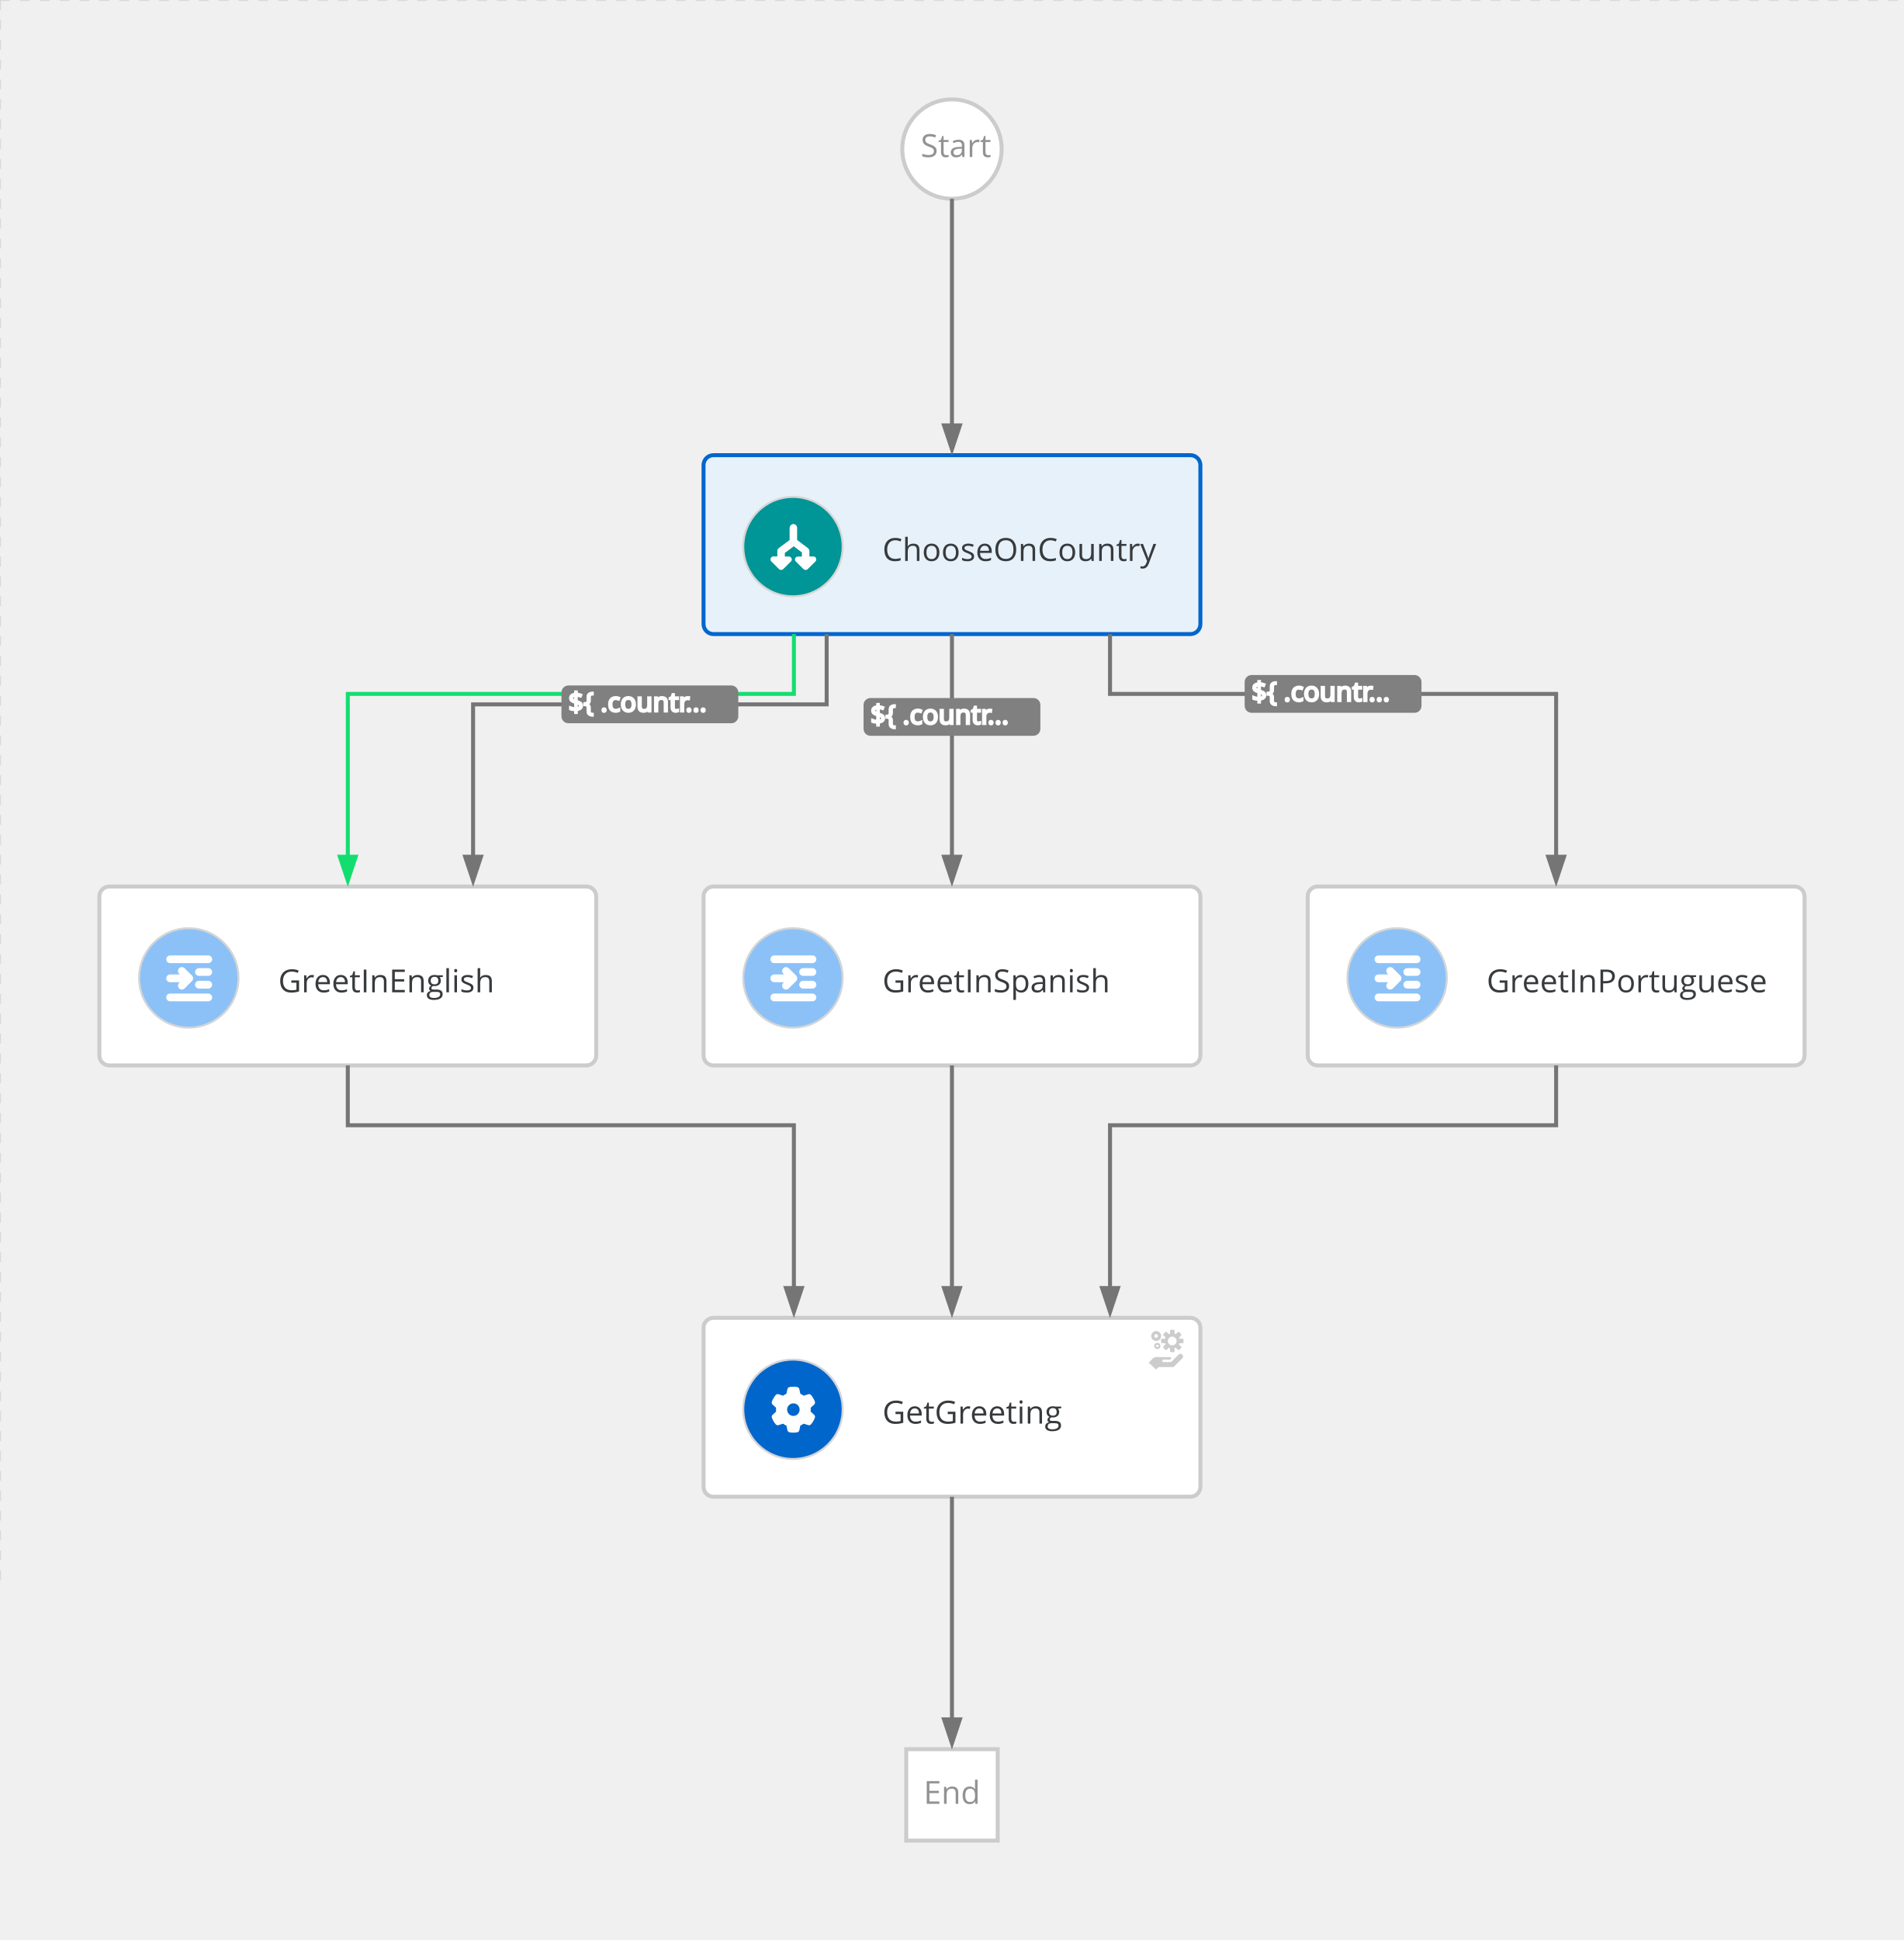
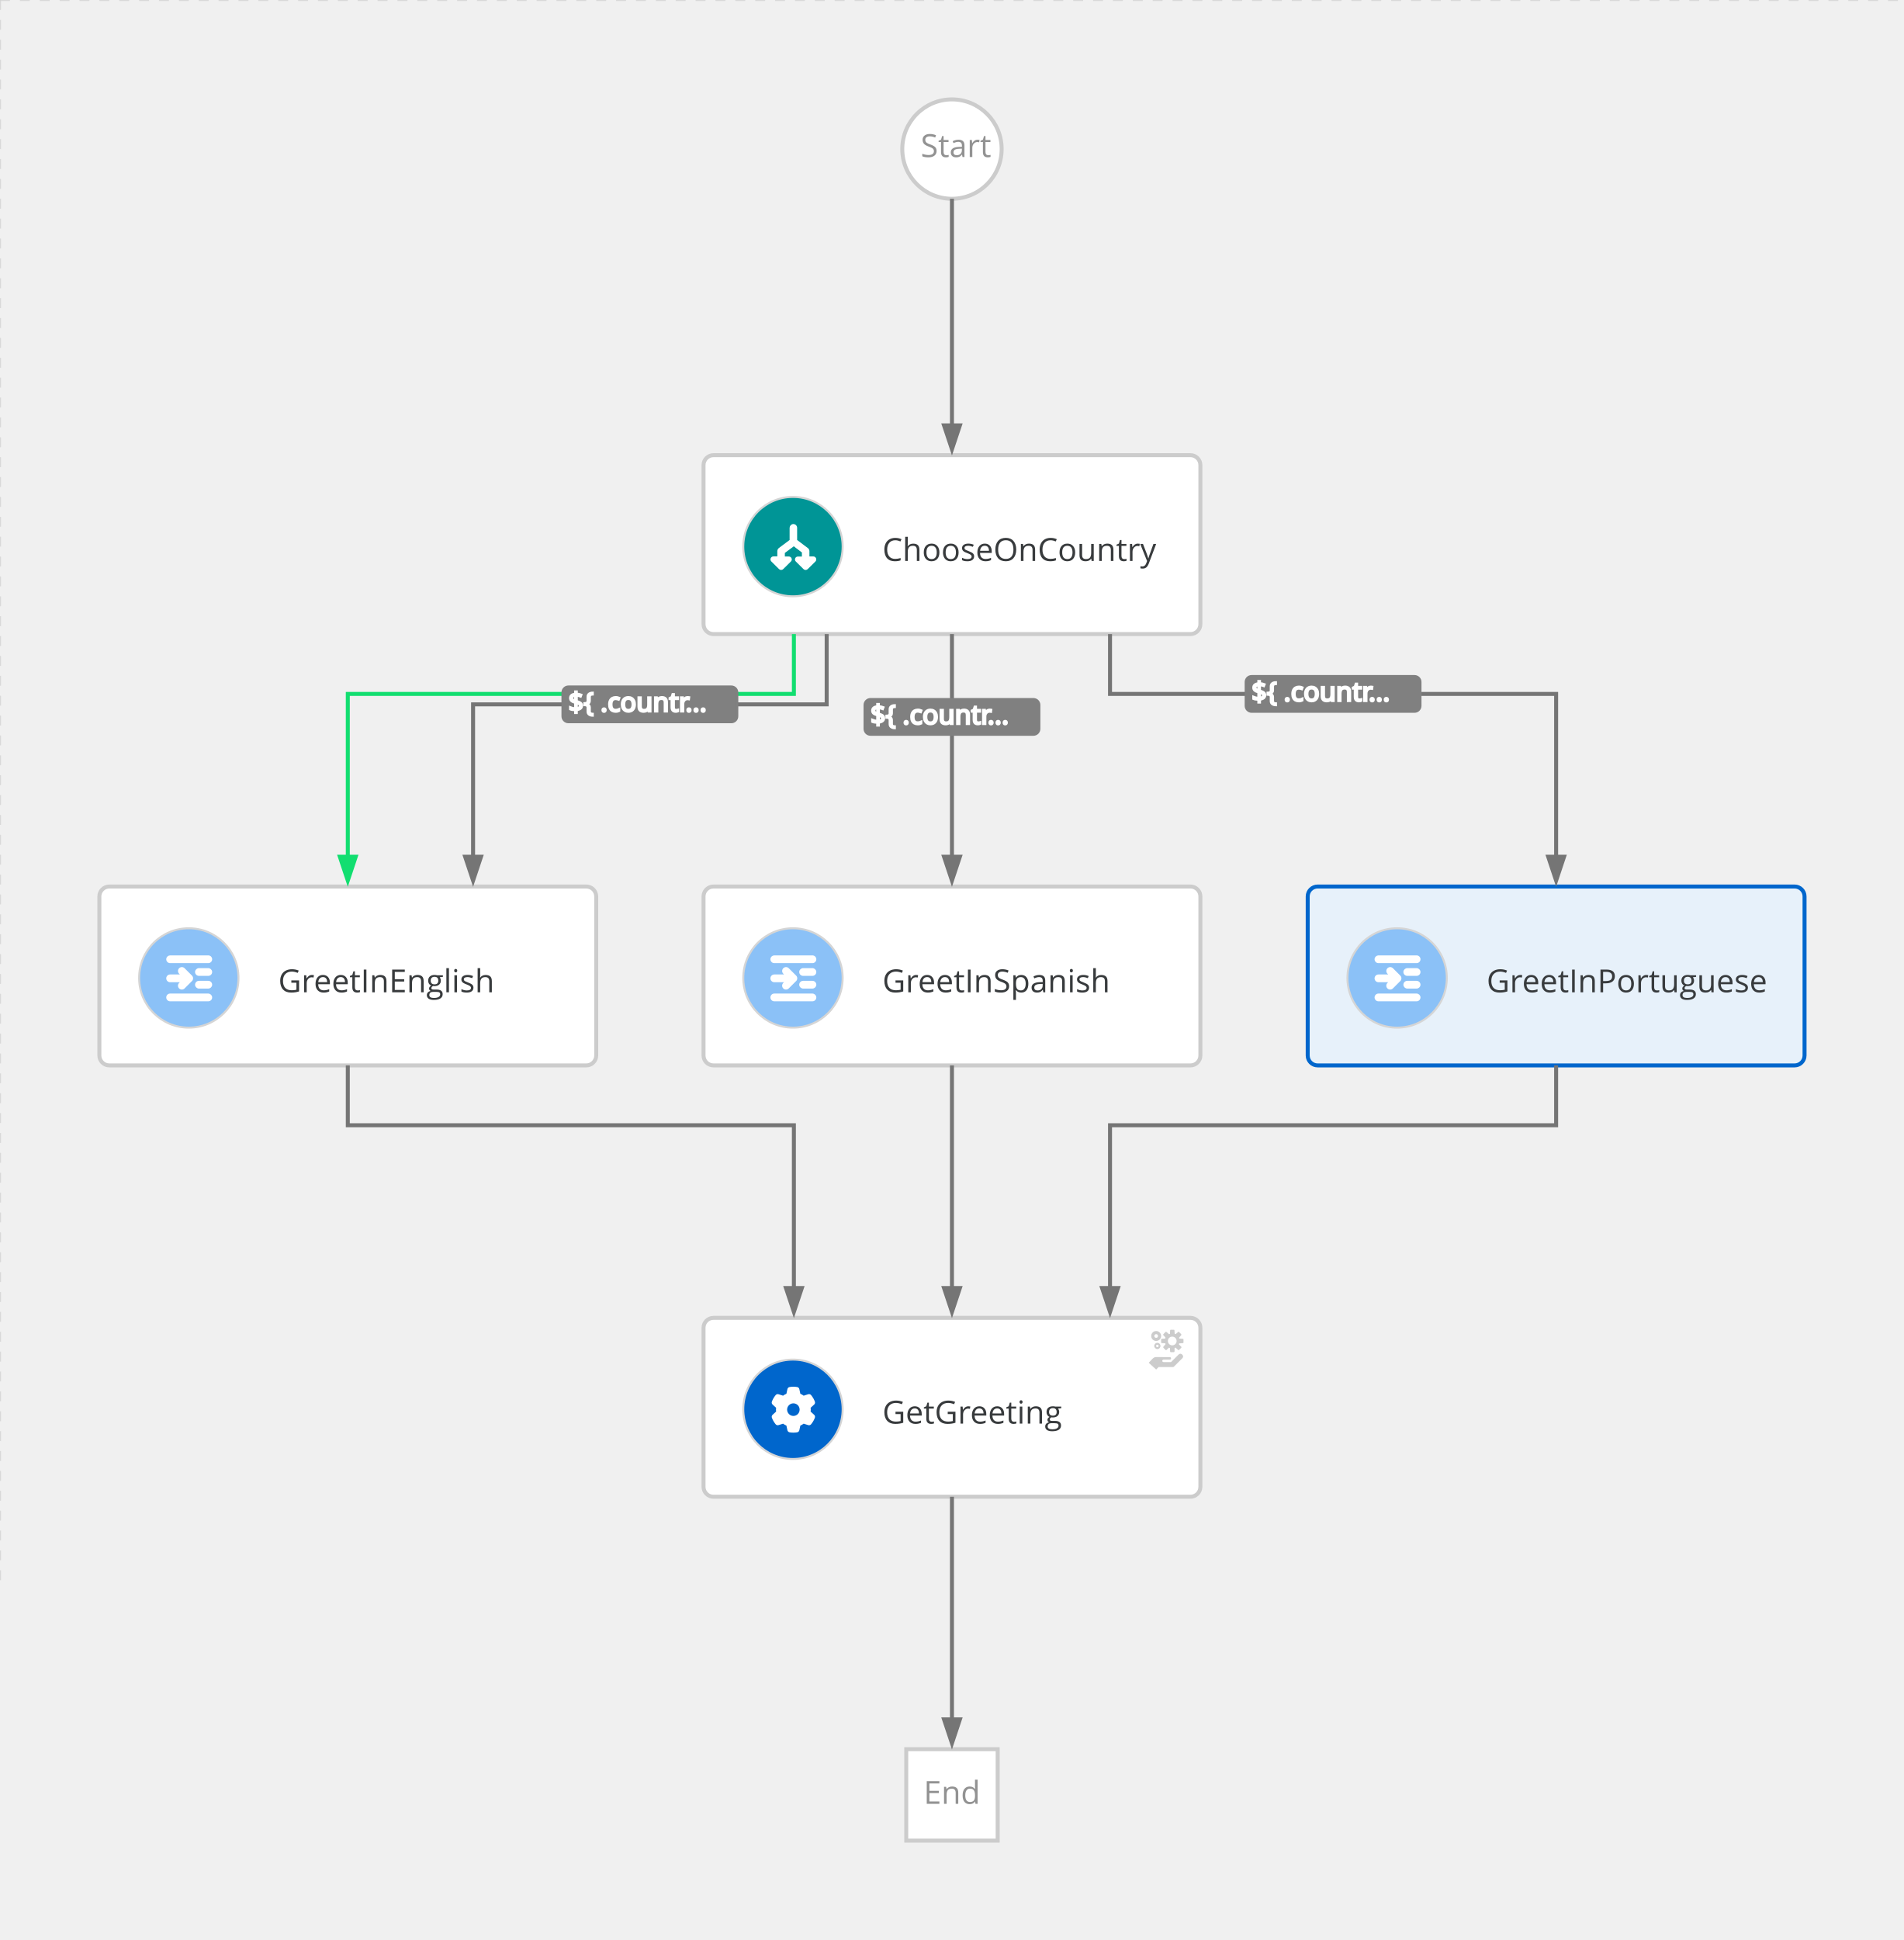
<svg xmlns="http://www.w3.org/2000/svg" version="1.1" width="958" height="976" viewBox="0 0 958 976">
  <defs />
  <g transform="matrix(1,0,0,1,0,0)">
    <g>
      <g>
        <g>
          <path fill="none" stroke="#d3d3d3" paint-order="fill stroke markers" d=" M 0 0 L 1200 0" stroke-miterlimit="10" stroke-opacity="0.8" stroke-dasharray="5" />
        </g>
        <g>
          <path fill="none" stroke="#d3d3d3" paint-order="fill stroke markers" d=" M 0 0 L 0 800" stroke-miterlimit="10" stroke-opacity="0.8" stroke-dasharray="5" />
        </g>
      </g>
-       <g id="_E440E740-0D8B-4796-8F45-65E5855D8692" transform="matrix(1,0,0,1,454,50)">
-         <g>
-           <path fill="#fff" stroke="#ccc" id="_E440E740-0D8B-4796-8F45-65E5855D8692?shapeType=BACKGROUND" paint-order="fill stroke markers" d=" M 25 0 L 25 0 L 25 0 A 25 25 0 0 1 50 25 L 50 25 L 50 25 A 25 25 0 0 1 25 50 L 25 50 L 25 50 A 25 25 0 0 1 0 25 L 0 25 L 0 25 A 25 25 0 0 1 25 0 Z" stroke-miterlimit="10" stroke-width="2" stroke-dasharray="" />
-         </g>
-         <g id="_E440E740-0D8B-4796-8F45-65E5855D8692" transform="matrix(1,0,0,1,2,17)">
+       <g id="_127B85D0-A16B-4462-BC20-1F178DD4455F" transform="matrix(1,0,0,1,454,50)">
+         <g>
+           <path fill="#fff" stroke="#ccc" id="_127B85D0-A16B-4462-BC20-1F178DD4455F?shapeType=BACKGROUND" paint-order="fill stroke markers" d=" M 25 0 L 25 0 L 25 0 A 25 25 0 0 1 50 25 L 50 25 L 50 25 A 25 25 0 0 1 25 50 L 25 50 L 25 50 A 25 25 0 0 1 0 25 L 0 25 L 0 25 A 25 25 0 0 1 25 0 Z" stroke-miterlimit="10" stroke-width="2" stroke-dasharray="" />
+         </g>
+         <g id="_127B85D0-A16B-4462-BC20-1F178DD4455F" transform="matrix(1,0,0,1,2,17)">
          <text fill="#929292" stroke="none" font-family="Open Sans" font-size="12pt" font-style="normal" font-weight="normal" text-decoration="normal" x="25" y="12" text-anchor="middle" dominant-baseline="alphabetic"> Start  </text>
        </g>
      </g>
-       <g id="_180B51BF-B1F9-487A-A562-0563E84BD7AE" transform="matrix(1,0,0,1,354,229)">
-         <g>
-           <path fill="rgb(231,241,250)" stroke="rgb(0,102,204)" id="_180B51BF-B1F9-487A-A562-0563E84BD7AE?shapeType=BACKGROUND" paint-order="fill stroke markers" d=" M 0 5 L 0 5 L 0 5 A 5 5 0 0 1 5 0 L 245 0 L 245 0 L 245 0 A 5 5 0 0 1 250 5 L 250 85 L 250 85 L 250 85 A 5 5 0 0 1 245 90 L 5 90 L 5 90 L 5 90 A 5 5 0 0 1 0 85 Z" stroke-miterlimit="10" stroke-width="2" stroke-dasharray="" />
+       <g id="_BC7CDB03-F0F2-4B9D-86AE-CAF63D428CE5" transform="matrix(1,0,0,1,354,229)">
+         <g>
+           <path fill="#fff" stroke="#ccc" id="_BC7CDB03-F0F2-4B9D-86AE-CAF63D428CE5?shapeType=BACKGROUND" paint-order="fill stroke markers" d=" M 0 5 L 0 5 L 0 5 A 5 5 0 0 1 5 0 L 245 0 L 245 0 L 245 0 A 5 5 0 0 1 250 5 L 250 85 L 250 85 L 250 85 A 5 5 0 0 1 245 90 L 5 90 L 5 90 L 5 90 A 5 5 0 0 1 0 85 Z" stroke-miterlimit="10" stroke-width="2" stroke-dasharray="" />
        </g>
        <g transform="matrix(1,0,0,1,90,35)">
          <text fill="#383B3D" stroke="none" font-family="Open Sans" font-size="12pt" font-style="normal" font-weight="normal" text-decoration="normal" x="68.887" y="12" text-anchor="middle" dominant-baseline="central">ChooseOnCountry</text>
        </g>
        <g transform="matrix(1,0,0,1,45,46)">
-           <g id="_180B51BF-B1F9-487A-A562-0563E84BD7AE">
-             <path fill="#009596" stroke="#d5d5d5" id="_180B51BF-B1F9-487A-A562-0563E84BD7AE" paint-order="fill stroke markers" d=" M 0 -25 L 0 -25 L 1.5308084989341915e-15 -25 A 25 25 0 0 1 25 0 L 25 0 L 25 0 A 25 25 0 0 1 1.5308084989341915e-15 25 L 0 25 L 1.5308084989341915e-15 25 A 25 25 0 0 1 -25 3.061616997868383e-15 L -25 0 L -25 3.061616997868383e-15 A 25 25 0 0 1 1.5308084989341915e-15 -25 Z" stroke-miterlimit="10" stroke-dasharray="" />
+           <g id="_BC7CDB03-F0F2-4B9D-86AE-CAF63D428CE5">
+             <path fill="#009596" stroke="#d5d5d5" id="_BC7CDB03-F0F2-4B9D-86AE-CAF63D428CE5" paint-order="fill stroke markers" d=" M 0 -25 L 0 -25 L 1.5308084989341915e-15 -25 A 25 25 0 0 1 25 0 L 25 0 L 25 0 A 25 25 0 0 1 1.5308084989341915e-15 25 L 0 25 L 1.5308084989341915e-15 25 A 25 25 0 0 1 -25 3.061616997868383e-15 L -25 0 L -25 3.061616997868383e-15 A 25 25 0 0 1 1.5308084989341915e-15 -25 Z" stroke-miterlimit="10" stroke-dasharray="" />
          </g>
          <g>
            <g transform="matrix(0.35,0,0,0.35,-11,-11)">
              <path fill="#fff" stroke="#fff" paint-order="fill stroke markers" d=" M 0 0 M 60.6 46.54 L 54.07 46.54 L 54.07 37.83 C 54.01 36.45 53.35 35.14 52.24 34.31 L 44.82 28.75 L 44.82 28.75 L 36.41 22.39 L 36.41 4.4 C 36.4 1.87 34.26 -0.17 31.69 0.01 C 29.44 0.17 27.6 2.23 27.6 4.49 L 27.6 22.41 L 19.19 28.72 L 19.19 28.72 L 11.77 34.27 C 10.66 35.1 10.01 36.41 9.94 37.79 L 9.94 46.5 L 3.4 46.5 C 0.46 46.47 -1.02 50.03 1.06 52.11 L 12.07 63 C 13.36 64.29 15.45 64.29 16.75 63 L 27.76 52.11 C 29.84 50.15 28.37 46.59 25.42 46.64 L 18.75 46.64 L 18.75 40.01 C 18.75 40.01 26.97 33.93 32.03 30.14 C 36.99 33.87 45.23 40.06 45.27 40.04 L 45.27 46.67 L 38.6 46.67 C 35.66 46.62 34.18 50.18 36.26 52.14 L 47.27 63.03 C 48.56 64.32 50.65 64.32 51.95 63.03 L 62.96 52.14 C 65.04 50.06 63.56 46.5 60.62 46.53 Z" stroke-miterlimit="10" stroke-width="2" stroke-dasharray="" />
            </g>
          </g>
        </g>
      </g>
-       <g id="_D4B87109-2FA9-46C0-BCED-70CC5ABFF4C2" transform="matrix(1,0,0,1,50,446)">
-         <g>
-           <path fill="#fff" stroke="#ccc" id="_D4B87109-2FA9-46C0-BCED-70CC5ABFF4C2?shapeType=BACKGROUND" paint-order="fill stroke markers" d=" M 0 5 L 0 5 L 0 5 A 5 5 0 0 1 5 0 L 245 0 L 245 0 L 245 0 A 5 5 0 0 1 250 5 L 250 85 L 250 85 L 250 85 A 5 5 0 0 1 245 90 L 5 90 L 5 90 L 5 90 A 5 5 0 0 1 0 85 Z" stroke-miterlimit="10" stroke-width="2" stroke-dasharray="" />
+       <g id="_8A2688B0-7A2D-4328-AA97-2916CC9C8C63" transform="matrix(1,0,0,1,50,446)">
+         <g>
+           <path fill="#fff" stroke="#ccc" id="_8A2688B0-7A2D-4328-AA97-2916CC9C8C63?shapeType=BACKGROUND" paint-order="fill stroke markers" d=" M 0 5 L 0 5 L 0 5 A 5 5 0 0 1 5 0 L 245 0 L 245 0 L 245 0 A 5 5 0 0 1 250 5 L 250 85 L 250 85 L 250 85 A 5 5 0 0 1 245 90 L 5 90 L 5 90 L 5 90 A 5 5 0 0 1 0 85 Z" stroke-miterlimit="10" stroke-width="2" stroke-dasharray="" />
        </g>
        <g transform="matrix(1,0,0,1,90,35)">
          <text fill="#383B3D" stroke="none" font-family="Open Sans" font-size="12pt" font-style="normal" font-weight="normal" text-decoration="normal" x="54.387" y="12" text-anchor="middle" dominant-baseline="central">GreetInEnglish</text>
        </g>
        <g transform="matrix(1,0,0,1,45,46)">
-           <g id="_D4B87109-2FA9-46C0-BCED-70CC5ABFF4C2">
-             <path fill="#8BC1F7" stroke="#d5d5d5" id="_D4B87109-2FA9-46C0-BCED-70CC5ABFF4C2" paint-order="fill stroke markers" d=" M 0 -25 L 0 -25 L 1.5308084989341915e-15 -25 A 25 25 0 0 1 25 0 L 25 0 L 25 0 A 25 25 0 0 1 1.5308084989341915e-15 25 L 0 25 L 1.5308084989341915e-15 25 A 25 25 0 0 1 -25 3.061616997868383e-15 L -25 0 L -25 3.061616997868383e-15 A 25 25 0 0 1 1.5308084989341915e-15 -25 Z" stroke-miterlimit="10" stroke-dasharray="" />
+           <g id="_8A2688B0-7A2D-4328-AA97-2916CC9C8C63">
+             <path fill="#8BC1F7" stroke="#d5d5d5" id="_8A2688B0-7A2D-4328-AA97-2916CC9C8C63" paint-order="fill stroke markers" d=" M 0 -25 L 0 -25 L 1.5308084989341915e-15 -25 A 25 25 0 0 1 25 0 L 25 0 L 25 0 A 25 25 0 0 1 1.5308084989341915e-15 25 L 0 25 L 1.5308084989341915e-15 25 A 25 25 0 0 1 -25 3.061616997868383e-15 L -25 0 L -25 3.061616997868383e-15 A 25 25 0 0 1 1.5308084989341915e-15 -25 Z" stroke-miterlimit="10" stroke-dasharray="" />
          </g>
          <g>
            <g transform="matrix(0.35,0,0,0.35,-11,-11)">
              <path fill="#fff" stroke="#fff" paint-order="fill stroke markers" d=" M 0 0 M 35.02 28.49 C 35.02 28.49 34.99 28.46 34.97 28.45 L 24.68 18.16 C 22.9 16.38 20 16.37 18.22 18.16 C 16.43 19.95 16.44 22.84 18.22 24.62 L 21.03 27.43 L 4.57 27.43 C 2.05 27.43 0 29.47 0 32 C 0 34.53 2.05 36.57 4.57 36.57 L 20.94 36.57 L 18.19 39.32 C 16.41 41.1 16.4 44 18.19 45.78 C 19.98 47.56 22.87 47.56 24.65 45.78 L 34.74 35.69 C 35.02 35.49 35.28 35.25 35.51 34.98 C 36.01 34.4 36.33 33.71 36.48 32.98 C 36.85 31.39 36.37 29.65 35.02 28.48 M 0.01 4.23 C 0.19 1.83 2.25 0 4.66 0 L 59.43 0 C 61.96 0 64 2.05 64 4.57 C 64 7.09 61.96 9.14 59.43 9.14 L 4.57 9.14 C 1.93 9.14 -0.18 6.91 0.01 4.23 M 46.09 18.29 L 59.33 18.29 C 61.67 18.29 63.82 20.2 63.98 22.53 C 64.17 25.21 62.06 27.43 59.42 27.43 L 45.99 27.43 C 43.35 27.43 41.24 25.21 41.43 22.53 C 41.59 20.19 43.74 18.29 46.08 18.29 M 59.43 36.57 C 62.07 36.57 64.18 38.79 63.99 41.47 C 63.83 43.81 61.68 45.71 59.34 45.71 L 46.1 45.71 C 43.76 45.71 41.61 43.8 41.45 41.47 C 41.26 38.79 43.37 36.57 46.01 36.57 L 59.44 36.57 M 0 59.43 C 0 56.9 2.05 54.86 4.57 54.86 L 59.34 54.86 C 61.68 54.86 63.83 56.77 63.99 59.1 C 64.18 61.78 62.07 64 59.43 64 L 4.57 64 C 2.05 64 0 61.96 0 59.43 Z" stroke-miterlimit="10" stroke-width="2" stroke-dasharray="" />
            </g>
          </g>
        </g>
      </g>
-       <g id="_2728A70A-EE70-4B30-B0EA-E2B059D8E424" transform="matrix(1,0,0,1,354,446)">
-         <g>
-           <path fill="#fff" stroke="#ccc" id="_2728A70A-EE70-4B30-B0EA-E2B059D8E424?shapeType=BACKGROUND" paint-order="fill stroke markers" d=" M 0 5 L 0 5 L 0 5 A 5 5 0 0 1 5 0 L 245 0 L 245 0 L 245 0 A 5 5 0 0 1 250 5 L 250 85 L 250 85 L 250 85 A 5 5 0 0 1 245 90 L 5 90 L 5 90 L 5 90 A 5 5 0 0 1 0 85 Z" stroke-miterlimit="10" stroke-width="2" stroke-dasharray="" />
+       <g id="_5AF0A19D-D828-4133-BDE4-6FF77F4148D0" transform="matrix(1,0,0,1,354,446)">
+         <g>
+           <path fill="#fff" stroke="#ccc" id="_5AF0A19D-D828-4133-BDE4-6FF77F4148D0?shapeType=BACKGROUND" paint-order="fill stroke markers" d=" M 0 5 L 0 5 L 0 5 A 5 5 0 0 1 5 0 L 245 0 L 245 0 L 245 0 A 5 5 0 0 1 250 5 L 250 85 L 250 85 L 250 85 A 5 5 0 0 1 245 90 L 5 90 L 5 90 L 5 90 A 5 5 0 0 1 0 85 Z" stroke-miterlimit="10" stroke-width="2" stroke-dasharray="" />
        </g>
        <g transform="matrix(1,0,0,1,90,35)">
          <text fill="#383B3D" stroke="none" font-family="Open Sans" font-size="12pt" font-style="normal" font-weight="normal" text-decoration="normal" x="57.273" y="12" text-anchor="middle" dominant-baseline="central">GreetInSpanish</text>
        </g>
        <g transform="matrix(1,0,0,1,45,46)">
-           <g id="_2728A70A-EE70-4B30-B0EA-E2B059D8E424">
-             <path fill="#8BC1F7" stroke="#d5d5d5" id="_2728A70A-EE70-4B30-B0EA-E2B059D8E424" paint-order="fill stroke markers" d=" M 0 -25 L 0 -25 L 1.5308084989341915e-15 -25 A 25 25 0 0 1 25 0 L 25 0 L 25 0 A 25 25 0 0 1 1.5308084989341915e-15 25 L 0 25 L 1.5308084989341915e-15 25 A 25 25 0 0 1 -25 3.061616997868383e-15 L -25 0 L -25 3.061616997868383e-15 A 25 25 0 0 1 1.5308084989341915e-15 -25 Z" stroke-miterlimit="10" stroke-dasharray="" />
+           <g id="_5AF0A19D-D828-4133-BDE4-6FF77F4148D0">
+             <path fill="#8BC1F7" stroke="#d5d5d5" id="_5AF0A19D-D828-4133-BDE4-6FF77F4148D0" paint-order="fill stroke markers" d=" M 0 -25 L 0 -25 L 1.5308084989341915e-15 -25 A 25 25 0 0 1 25 0 L 25 0 L 25 0 A 25 25 0 0 1 1.5308084989341915e-15 25 L 0 25 L 1.5308084989341915e-15 25 A 25 25 0 0 1 -25 3.061616997868383e-15 L -25 0 L -25 3.061616997868383e-15 A 25 25 0 0 1 1.5308084989341915e-15 -25 Z" stroke-miterlimit="10" stroke-dasharray="" />
          </g>
          <g>
            <g transform="matrix(0.35,0,0,0.35,-11,-11)">
              <path fill="#fff" stroke="#fff" paint-order="fill stroke markers" d=" M 0 0 M 35.02 28.49 C 35.02 28.49 34.99 28.46 34.97 28.45 L 24.68 18.16 C 22.9 16.38 20 16.37 18.22 18.16 C 16.43 19.95 16.44 22.84 18.22 24.62 L 21.03 27.43 L 4.57 27.43 C 2.05 27.43 0 29.47 0 32 C 0 34.53 2.05 36.57 4.57 36.57 L 20.94 36.57 L 18.19 39.32 C 16.41 41.1 16.4 44 18.19 45.78 C 19.98 47.56 22.87 47.56 24.65 45.78 L 34.74 35.69 C 35.02 35.49 35.28 35.25 35.51 34.98 C 36.01 34.4 36.33 33.71 36.48 32.98 C 36.85 31.39 36.37 29.65 35.02 28.48 M 0.01 4.23 C 0.19 1.83 2.25 0 4.66 0 L 59.43 0 C 61.96 0 64 2.05 64 4.57 C 64 7.09 61.96 9.14 59.43 9.14 L 4.57 9.14 C 1.93 9.14 -0.18 6.91 0.01 4.23 M 46.09 18.29 L 59.33 18.29 C 61.67 18.29 63.82 20.2 63.98 22.53 C 64.17 25.21 62.06 27.43 59.42 27.43 L 45.99 27.43 C 43.35 27.43 41.24 25.21 41.43 22.53 C 41.59 20.19 43.74 18.29 46.08 18.29 M 59.43 36.57 C 62.07 36.57 64.18 38.79 63.99 41.47 C 63.83 43.81 61.68 45.71 59.34 45.71 L 46.1 45.71 C 43.76 45.71 41.61 43.8 41.45 41.47 C 41.26 38.79 43.37 36.57 46.01 36.57 L 59.44 36.57 M 0 59.43 C 0 56.9 2.05 54.86 4.57 54.86 L 59.34 54.86 C 61.68 54.86 63.83 56.77 63.99 59.1 C 64.18 61.78 62.07 64 59.43 64 L 4.57 64 C 2.05 64 0 61.96 0 59.43 Z" stroke-miterlimit="10" stroke-width="2" stroke-dasharray="" />
            </g>
          </g>
        </g>
      </g>
-       <g id="_3D34F528-FF46-4DBE-889F-8A8669F3B0CA" transform="matrix(1,0,0,1,658,446)">
-         <g>
-           <path fill="#fff" stroke="#ccc" id="_3D34F528-FF46-4DBE-889F-8A8669F3B0CA?shapeType=BACKGROUND" paint-order="fill stroke markers" d=" M 0 5 L 0 5 L 0 5 A 5 5 0 0 1 5 0 L 245 0 L 245 0 L 245 0 A 5 5 0 0 1 250 5 L 250 85 L 250 85 L 250 85 A 5 5 0 0 1 245 90 L 5 90 L 5 90 L 5 90 A 5 5 0 0 1 0 85 Z" stroke-miterlimit="10" stroke-width="2" stroke-dasharray="" />
+       <g id="_7D98F2BD-4CA5-4C45-BE0F-ED35B818EA87" transform="matrix(1,0,0,1,658,446)">
+         <g>
+           <path fill="rgb(231,241,250)" stroke="rgb(0,102,204)" id="_7D98F2BD-4CA5-4C45-BE0F-ED35B818EA87?shapeType=BACKGROUND" paint-order="fill stroke markers" d=" M 0 5 L 0 5 L 0 5 A 5 5 0 0 1 5 0 L 245 0 L 245 0 L 245 0 A 5 5 0 0 1 250 5 L 250 85 L 250 85 L 250 85 A 5 5 0 0 1 245 90 L 5 90 L 5 90 L 5 90 A 5 5 0 0 1 0 85 Z" stroke-miterlimit="10" stroke-width="2" stroke-dasharray="" />
        </g>
        <g transform="matrix(1,0,0,1,90,35)">
          <text fill="#383B3D" stroke="none" font-family="Open Sans" font-size="12pt" font-style="normal" font-weight="normal" text-decoration="normal" x="70.605" y="12" text-anchor="middle" dominant-baseline="central">GreetInPortuguese</text>
        </g>
        <g transform="matrix(1,0,0,1,45,46)">
-           <g id="_3D34F528-FF46-4DBE-889F-8A8669F3B0CA">
-             <path fill="#8BC1F7" stroke="#d5d5d5" id="_3D34F528-FF46-4DBE-889F-8A8669F3B0CA" paint-order="fill stroke markers" d=" M 0 -25 L 0 -25 L 1.5308084989341915e-15 -25 A 25 25 0 0 1 25 0 L 25 0 L 25 0 A 25 25 0 0 1 1.5308084989341915e-15 25 L 0 25 L 1.5308084989341915e-15 25 A 25 25 0 0 1 -25 3.061616997868383e-15 L -25 0 L -25 3.061616997868383e-15 A 25 25 0 0 1 1.5308084989341915e-15 -25 Z" stroke-miterlimit="10" stroke-dasharray="" />
+           <g id="_7D98F2BD-4CA5-4C45-BE0F-ED35B818EA87">
+             <path fill="#8BC1F7" stroke="#d5d5d5" id="_7D98F2BD-4CA5-4C45-BE0F-ED35B818EA87" paint-order="fill stroke markers" d=" M 0 -25 L 0 -25 L 1.5308084989341915e-15 -25 A 25 25 0 0 1 25 0 L 25 0 L 25 0 A 25 25 0 0 1 1.5308084989341915e-15 25 L 0 25 L 1.5308084989341915e-15 25 A 25 25 0 0 1 -25 3.061616997868383e-15 L -25 0 L -25 3.061616997868383e-15 A 25 25 0 0 1 1.5308084989341915e-15 -25 Z" stroke-miterlimit="10" stroke-dasharray="" />
          </g>
          <g>
            <g transform="matrix(0.35,0,0,0.35,-11,-11)">
              <path fill="#fff" stroke="#fff" paint-order="fill stroke markers" d=" M 0 0 M 35.02 28.49 C 35.02 28.49 34.99 28.46 34.97 28.45 L 24.68 18.16 C 22.9 16.38 20 16.37 18.22 18.16 C 16.43 19.95 16.44 22.84 18.22 24.62 L 21.03 27.43 L 4.57 27.43 C 2.05 27.43 0 29.47 0 32 C 0 34.53 2.05 36.57 4.57 36.57 L 20.94 36.57 L 18.19 39.32 C 16.41 41.1 16.4 44 18.19 45.78 C 19.98 47.56 22.87 47.56 24.65 45.78 L 34.74 35.69 C 35.02 35.49 35.28 35.25 35.51 34.98 C 36.01 34.4 36.33 33.71 36.48 32.98 C 36.85 31.39 36.37 29.65 35.02 28.48 M 0.01 4.23 C 0.19 1.83 2.25 0 4.66 0 L 59.43 0 C 61.96 0 64 2.05 64 4.57 C 64 7.09 61.96 9.14 59.43 9.14 L 4.57 9.14 C 1.93 9.14 -0.18 6.91 0.01 4.23 M 46.09 18.29 L 59.33 18.29 C 61.67 18.29 63.82 20.2 63.98 22.53 C 64.17 25.21 62.06 27.43 59.42 27.43 L 45.99 27.43 C 43.35 27.43 41.24 25.21 41.43 22.53 C 41.59 20.19 43.74 18.29 46.08 18.29 M 59.43 36.57 C 62.07 36.57 64.18 38.79 63.99 41.47 C 63.83 43.81 61.68 45.71 59.34 45.71 L 46.1 45.71 C 43.76 45.71 41.61 43.8 41.45 41.47 C 41.26 38.79 43.37 36.57 46.01 36.57 L 59.44 36.57 M 0 59.43 C 0 56.9 2.05 54.86 4.57 54.86 L 59.34 54.86 C 61.68 54.86 63.83 56.77 63.99 59.1 C 64.18 61.78 62.07 64 59.43 64 L 4.57 64 C 2.05 64 0 61.96 0 59.43 Z" stroke-miterlimit="10" stroke-width="2" stroke-dasharray="" />
            </g>
          </g>
        </g>
      </g>
-       <g id="_12DFDAA8-A187-4CEC-BED1-0F880E4115EA" transform="matrix(1,0,0,1,354,663)">
-         <g>
-           <path fill="#fff" stroke="#ccc" id="_12DFDAA8-A187-4CEC-BED1-0F880E4115EA?shapeType=BACKGROUND" paint-order="fill stroke markers" d=" M 0 5 L 0 5 L 0 5 A 5 5 0 0 1 5 0 L 245 0 L 245 0 L 245 0 A 5 5 0 0 1 250 5 L 250 85 L 250 85 L 250 85 A 5 5 0 0 1 245 90 L 5 90 L 5 90 L 5 90 A 5 5 0 0 1 0 85 Z" stroke-miterlimit="10" stroke-width="2" stroke-dasharray="" />
+       <g id="_45DB435E-1C5B-4F40-95BB-9BFA6F1964ED" transform="matrix(1,0,0,1,354,663)">
+         <g>
+           <path fill="#fff" stroke="#ccc" id="_45DB435E-1C5B-4F40-95BB-9BFA6F1964ED?shapeType=BACKGROUND" paint-order="fill stroke markers" d=" M 0 5 L 0 5 L 0 5 A 5 5 0 0 1 5 0 L 245 0 L 245 0 L 245 0 A 5 5 0 0 1 250 5 L 250 85 L 250 85 L 250 85 A 5 5 0 0 1 245 90 L 5 90 L 5 90 L 5 90 A 5 5 0 0 1 0 85 Z" stroke-miterlimit="10" stroke-width="2" stroke-dasharray="" />
        </g>
        <g transform="matrix(1,0,0,1,90,35)">
          <text fill="#383B3D" stroke="none" font-family="Open Sans" font-size="12pt" font-style="normal" font-weight="normal" text-decoration="normal" x="45.184" y="12" text-anchor="middle" dominant-baseline="central">GetGreeting</text>
        </g>
        <g transform="matrix(1,0,0,1,45,46)">
-           <g id="_12DFDAA8-A187-4CEC-BED1-0F880E4115EA">
-             <path fill="#0066CC" stroke="#d5d5d5" id="_12DFDAA8-A187-4CEC-BED1-0F880E4115EA" paint-order="fill stroke markers" d=" M 0 -25 L 0 -25 L 1.5308084989341915e-15 -25 A 25 25 0 0 1 25 0 L 25 0 L 25 0 A 25 25 0 0 1 1.5308084989341915e-15 25 L 0 25 L 1.5308084989341915e-15 25 A 25 25 0 0 1 -25 3.061616997868383e-15 L -25 0 L -25 3.061616997868383e-15 A 25 25 0 0 1 1.5308084989341915e-15 -25 Z" stroke-miterlimit="10" stroke-dasharray="" />
+           <g id="_45DB435E-1C5B-4F40-95BB-9BFA6F1964ED">
+             <path fill="#0066CC" stroke="#d5d5d5" id="_45DB435E-1C5B-4F40-95BB-9BFA6F1964ED" paint-order="fill stroke markers" d=" M 0 -25 L 0 -25 L 1.5308084989341915e-15 -25 A 25 25 0 0 1 25 0 L 25 0 L 25 0 A 25 25 0 0 1 1.5308084989341915e-15 25 L 0 25 L 1.5308084989341915e-15 25 A 25 25 0 0 1 -25 3.061616997868383e-15 L -25 0 L -25 3.061616997868383e-15 A 25 25 0 0 1 1.5308084989341915e-15 -25 Z" stroke-miterlimit="10" stroke-dasharray="" />
          </g>
          <g>
            <g transform="matrix(0.35,0,0,0.35,-11,-11)">
              <path fill="#fff" stroke="#fff" paint-order="fill stroke markers" d=" M 0 0 M 61.99 20.83 C 62.4 21.9 62.05 23.12 61.2 23.9 L 55.79 28.83 C 55.93 29.87 56 30.93 56 32 C 56 33.07 55.92 34.14 55.79 35.17 L 61.2 40.09 C 62.05 40.88 62.4 42.09 61.99 43.17 C 61.44 44.66 60.78 46.09 60.03 47.46 L 59.44 48.47 C 58.61 49.85 57.69 51.15 56.68 52.38 C 55.93 53.27 54.72 53.58 53.62 53.23 L 46.66 51.01 C 44.98 52.3 43.02 53.37 41.16 54.2 L 39.6 61.34 C 39.35 62.46 38.48 63.26 37.32 63.56 C 35.6 63.85 33.82 64 31.9 64 C 30.2 64 28.42 63.85 26.7 63.56 C 25.55 63.26 24.68 62.46 24.43 61.34 L 22.87 54.2 C 20.89 53.37 19.04 52.3 17.37 51.01 L 10.41 53.23 C 9.31 53.58 8.09 53.27 7.35 52.38 C 6.34 51.14 5.41 49.84 4.59 48.47 L 4 47.46 C 3.24 46.1 2.58 44.66 2.03 43.17 C 1.63 42.09 1.97 40.88 2.82 40.09 L 8.23 35.17 C 8.09 34.13 8.02 33.07 8.02 32 C 8.02 30.93 8.09 29.86 8.23 28.83 L 2.82 23.9 C 1.96 23.11 1.62 21.91 2.03 20.83 C 2.58 19.34 3.25 17.9 4 16.54 L 4.58 15.53 C 5.41 14.15 6.33 12.86 7.35 11.62 C 8.09 10.73 9.31 10.42 10.41 10.77 L 17.37 12.99 C 19.04 11.7 20.89 10.62 22.87 9.81 L 24.43 2.67 C 24.68 1.54 25.55 0.63 26.7 0.44 C 28.43 0.15 30.2 8.326672684688674e-16 32.01 8.326672684688674e-16 C 33.82 8.326672684688674e-16 35.6 0.15 37.32 0.44 C 38.47 0.63 39.35 1.53 39.6 2.67 L 41.16 9.81 C 43.02 10.63 44.98 11.7 46.66 12.99 L 53.62 10.77 C 54.72 10.42 55.93 10.73 56.68 11.62 C 57.69 12.85 58.62 14.15 59.44 15.53 L 60.03 16.54 C 60.78 17.9 61.44 19.34 61.99 20.83 L 61.99 20.83 Z M 0 0 M 32 42 C 37.53 42 42 37.53 42 31.89 C 42 26.25 37.53 21.89 32 21.89 C 26.47 21.89 22 26.48 22 31.89 C 22 37.3 26.48 42 32 42 Z" stroke-miterlimit="10" stroke-width="2" stroke-dasharray="" />
            </g>
          </g>
        </g>
        <g transform="matrix(1,0,0,1,224,6)">
          <g>
            <path fill="white" stroke="white" paint-order="fill stroke markers" d=" M 9 0 L 11 0 L 11 0 A 9 9 0 0 1 20 9 L 20 11 L 20 11 A 9 9 0 0 1 11 20 L 9 20 L 9 20 A 9 9 0 0 1 0 11 L 0 9 L 0 9 A 9 9 0 0 1 9 0 Z" fill-opacity="0.001" stroke-miterlimit="10" stroke-opacity="0.001" stroke-dasharray="" />
          </g>
          <g transform="matrix(1,0,0,1,20,10)" />
          <g transform="matrix(2,0,0,2,0,0)">
            <path fill="#CCC" stroke="none" paint-order="stroke fill markers" d=" M 0 0 M 2.175 3.286 C 1.743 3.286 1.394 3.637 1.394 4.067 C 1.394 4.498 1.745 4.849 2.175 4.849 C 2.605 4.849 2.956 4.498 2.956 4.067 C 2.956 3.637 2.606 3.286 2.175 3.286 Z M 0 0 M 2.175 4.38 C 2.003 4.38 1.863 4.239 1.863 4.067 C 1.863 3.896 2.003 3.755 2.175 3.755 C 2.346 3.755 2.487 3.896 2.487 4.067 C 2.487 4.239 2.346 4.38 2.175 4.38 Z M 0 0 M 1.875 0.312 C 1.185 0.312 0.625 0.873 0.625 1.563 C 0.625 2.254 1.185 2.813 1.875 2.813 C 2.565 2.813 3.125 2.253 3.125 1.563 C 3.125 0.874 2.565 0.312 1.875 0.312 Z M 0 0 M 1.875 2.032 C 1.616 2.032 1.406 1.822 1.406 1.563 C 1.406 1.304 1.616 1.094 1.875 1.094 C 2.134 1.094 2.344 1.304 2.344 1.563 C 2.344 1.822 2.134 2.032 1.875 2.032 Z M 0 0 M 8.641 2.285 L 7.704 2.208 C 7.665 2.085 7.683 2.121 7.626 2 C 7.75 1.829 8.078 1.493 8.205 1.321 C 8.222 1.296 8.235 1.269 8.235 1.238 C 8.235 1.115 7.716 0.64 7.603 0.535 C 7.577 0.513 7.546 0.5 7.511 0.5 C 7.48 0.5 7.449 0.509 7.423 0.53 L 6.772 1.1 C 6.666 1.047 6.65 1.047 6.535 1.012 L 6.475 0.112 C 6.47 0.048 6.408 0 6.346 0 L 5.53 0 C 5.469 0 5.416 0.044 5.399 0.106 C 5.343 0.32 5.371 0.796 5.348 1.017 C 5.23 1.056 5.241 1.065 5.129 1.122 L 4.452 0.528 C 4.427 0.511 4.395 0.498 4.36 0.498 C 4.233 0.498 3.74 1.031 3.654 1.149 C 3.631 1.174 3.623 1.205 3.623 1.235 C 3.623 1.266 3.637 1.297 3.654 1.322 C 3.793 1.489 4.098 1.773 4.22 1.949 C 4.164 2.059 4.173 2.109 4.137 2.226 L 3.227 2.269 C 3.17 2.278 3.126 2.345 3.126 2.401 L 3.125 3.213 C 3.125 3.276 3.169 3.332 3.23 3.342 L 4.15 3.402 C 4.189 3.524 4.18 3.485 4.242 3.605 C 4.115 3.776 3.793 4.143 3.666 4.309 C 3.648 4.334 3.636 4.361 3.636 4.392 C 3.636 4.52 4.155 4.99 4.269 5.094 C 4.294 5.117 4.325 5.129 4.36 5.129 C 4.39 5.129 4.427 5.121 4.447 5.1 L 5.094 4.495 C 5.2 4.548 5.209 4.543 5.325 4.578 L 5.397 5.515 C 5.406 5.577 5.468 5.625 5.528 5.625 L 6.345 5.625 C 6.406 5.625 6.459 5.581 6.475 5.52 C 6.532 5.304 6.491 4.804 6.513 4.577 C 6.631 4.542 6.62 4.536 6.732 4.479 L 7.423 5.095 C 7.448 5.113 7.479 5.126 7.514 5.126 C 7.642 5.126 8.135 4.589 8.221 4.472 C 8.244 4.449 8.252 4.419 8.252 4.388 C 8.252 4.353 8.238 4.327 8.221 4.302 C 8.082 4.135 7.714 3.824 7.591 3.649 C 7.647 3.54 7.637 3.542 7.672 3.426 L 8.648 3.353 C 8.705 3.345 8.749 3.278 8.749 3.222 L 8.749 2.41 C 8.747 2.355 8.703 2.297 8.641 2.285 Z M 0 0 M 5.92 3.919 C 5.317 3.919 4.822 3.427 4.822 2.819 C 4.822 2.212 5.314 1.72 5.92 1.72 C 6.528 1.72 7.02 2.212 7.02 2.819 C 7.02 3.427 6.528 3.919 5.92 3.919 Z M 0 0 M 8.435 6.25 C 7.941 5.757 7.497 6.25 7.497 6.25 L 5.622 8.125 L 3.728 8.125 C 3.728 8.125 3.415 8.125 3.415 7.813 C 3.415 7.5 3.747 7.5 3.747 7.5 L 5.31 7.5 C 5.31 7.5 5.622 7.5 5.622 7.187 C 5.622 6.875 5.31 6.875 5.31 6.875 L 1.882 6.87 C 1.683 6.865 1.305 6.905 0.944 7.304 L 0 8.301 L 1.872 10 L 2.497 9.374 L 6.117 9.374 C 6.2 9.374 6.28 9.342 6.339 9.283 L 6.872 8.75 L 8.435 7.187 C 8.435 7.187 8.927 6.743 8.435 6.25 Z" />
          </g>
        </g>
      </g>
-       <g id="_478A6F29-3E7D-47E7-9F32-0F84416733F1" transform="matrix(1,0,0,1,456,880)">
-         <g>
-           <path fill="#fff" stroke="#ccc" id="_478A6F29-3E7D-47E7-9F32-0F84416733F1?shapeType=BACKGROUND" paint-order="fill stroke markers" d=" M 0 0 L 46 0 L 46 46 L 0 46 Z" stroke-miterlimit="10" stroke-width="2" stroke-dasharray="" />
-         </g>
-         <g id="_478A6F29-3E7D-47E7-9F32-0F84416733F1" transform="matrix(1,0,0,1,0,15.5)">
+       <g id="_B7463A90-FEA5-49C0-984D-AA1B4664A763" transform="matrix(1,0,0,1,456,880)">
+         <g>
+           <path fill="#fff" stroke="#ccc" id="_B7463A90-FEA5-49C0-984D-AA1B4664A763?shapeType=BACKGROUND" paint-order="fill stroke markers" d=" M 0 0 L 46 0 L 46 46 L 0 46 Z" stroke-miterlimit="10" stroke-width="2" stroke-dasharray="" />
+         </g>
+         <g id="_B7463A90-FEA5-49C0-984D-AA1B4664A763" transform="matrix(1,0,0,1,0,15.5)">
          <text fill="#929292" stroke="none" font-family="Open Sans" font-size="12pt" font-style="normal" font-weight="normal" text-decoration="normal" x="23" y="12" text-anchor="middle" dominant-baseline="alphabetic">  End  </text>
        </g>
      </g>
      <g id="startEdge">
        <g>
          <path fill="none" stroke="#757575" paint-order="fill stroke markers" d=" M 479 100 L 479 110 L 479 174.667 L 479 217" stroke-miterlimit="10" stroke-width="2" stroke-dasharray="" />
        </g>
        <g transform="matrix(1,0,0,1,479,100)" />
        <g transform="matrix(-1,1.2246467991473532e-16,-1.2246467991473532e-16,-1,483,229)">
          <path fill="#757575" stroke="#757575" paint-order="fill stroke markers" d=" M 8 15 L 0 15 L 4 3 Z" stroke-miterlimit="10" stroke-width="2" stroke-dasharray="" />
        </g>
        <g />
        <g transform="matrix(1,0,0,1,489,164.5)" />
      </g>
-       <g id="_8F97DD2C-2DF9-4189-8D5A-A357704F289C">
+       <g id="_420DC328-4533-4D8D-A701-6088C06A3614">
        <g>
          <path fill="none" stroke="#12DE70" paint-order="fill stroke markers" d=" M 399.465 319 L 399.465 329 L 399.465 349.103 L 175 349.103 L 175 434" stroke-miterlimit="10" stroke-width="2" stroke-dasharray="" />
        </g>
        <g transform="matrix(1,0,0,1,399.4651,319)" />
        <g transform="matrix(-1,1.2246467991473532e-16,-1.2246467991473532e-16,-1,179,446)">
          <path fill="#12DE70" stroke="#12DE70" paint-order="fill stroke markers" d=" M 8 15 L 0 15 L 4 3 Z" stroke-miterlimit="10" stroke-width="2" stroke-dasharray="" />
        </g>
        <g />
        <g transform="matrix(1,0,0,1,205.122,373.7965)" />
      </g>
-       <g id="_6DE22918-C979-471D-A6D1-F4DBF94B8EE3">
+       <g id="_A3DF8761-1153-4128-B720-33160ECF52A0">
        <g>
          <path fill="none" stroke="#757575" paint-order="fill stroke markers" d=" M 175 536 L 175 546 L 175 566.103 L 399.465 566.103 L 399.465 651" stroke-miterlimit="10" stroke-width="2" stroke-dasharray="" />
        </g>
        <g transform="matrix(1,0,0,1,175,536)" />
        <g transform="matrix(-1,1.2246467991473532e-16,-1.2246467991473532e-16,-1,403.4651,663)">
          <path fill="#757575" stroke="#757575" paint-order="fill stroke markers" d=" M 8 15 L 0 15 L 4 3 Z" stroke-miterlimit="10" stroke-width="2" stroke-dasharray="" />
        </g>
        <g />
        <g transform="matrix(1,0,0,1,205.122,590.7965)" />
      </g>
-       <g id="_0E857099-9F00-4089-9554-465874046FFA">
+       <g id="_6BC2D0C4-77DC-4A91-AD01-B9D110FB070A">
        <g>
          <path fill="none" stroke="#757575" paint-order="fill stroke markers" d=" M 479 753 L 479 763 L 479 826.333 L 479 868" stroke-miterlimit="10" stroke-width="2" stroke-dasharray="" />
        </g>
        <g transform="matrix(1,0,0,1,479,753)" />
        <g transform="matrix(-1,1.2246467991473532e-16,-1.2246467991473532e-16,-1,483,880)">
          <path fill="#757575" stroke="#757575" paint-order="fill stroke markers" d=" M 8 15 L 0 15 L 4 3 Z" stroke-miterlimit="10" stroke-width="2" stroke-dasharray="" />
        </g>
        <g />
        <g transform="matrix(1,0,0,1,489,816.5)" />
      </g>
-       <g id="_87001EDF-080C-4695-B85F-B28B7E5AB722">
+       <g id="_24F11B42-9DB2-4C9C-B4B8-1AADC7404D73">
        <g>
          <path fill="none" stroke="#757575" paint-order="fill stroke markers" d=" M 415.959 319 L 415.959 329 L 415.959 354.363 L 238.041 354.363 L 238.041 434" stroke-miterlimit="10" stroke-width="2" stroke-dasharray="" />
        </g>
        <g transform="matrix(1,0,0,1,415.9585,319)" />
        <g transform="matrix(-1,1.2246467991473532e-16,-1.2246467991473532e-16,-1,242.0415,446)">
          <path fill="#757575" stroke="#757575" paint-order="fill stroke markers" d=" M 8 15 L 0 15 L 4 3 Z" stroke-miterlimit="10" stroke-width="2" stroke-dasharray="" />
        </g>
        <g transform="matrix(1,0,0,1,283.0109,345.3629)">
          <path fill="gray" stroke="gray" paint-order="fill stroke markers" d=" M 3 0 L 84.978 0 L 84.978 0 A 3 3 0 0 1 87.978 3 L 87.978 15 L 87.978 15 A 3 3 0 0 1 84.978 18 L 3 18 L 3 18 A 3 3 0 0 1 0 15 L 0 3 L 0 3 A 3 3 0 0 1 3 0 Z" stroke-miterlimit="10" stroke-dasharray="" />
        </g>
        <g transform="matrix(1,0,0,1,286.0109,348.3629)">
          <text fill="white" stroke="none" font-family="Verdana" font-size="10pt" font-style="normal" font-weight="normal" text-decoration="normal" x="0" y="9.6" text-anchor="start" dominant-baseline="alphabetic">${ .countr...                         </text>
          <path fill="none" stroke="none" />
          <text fill="none" stroke="white" font-family="Verdana" font-size="10pt" font-style="normal" font-weight="normal" text-decoration="normal" x="0" y="9.6" text-anchor="start" dominant-baseline="alphabetic" stroke-miterlimit="10" stroke-dasharray="">${ .countr...                         </text>
        </g>
      </g>
-       <g id="_11DD9D6C-810D-47DE-8DF2-3C96D189B938">
+       <g id="_282D8282-11C0-4032-939D-5299F9BBF474">
        <g>
          <path fill="none" stroke="#757575" paint-order="fill stroke markers" d=" M 479 319 L 479 329 L 479 392.333 L 479 434" stroke-miterlimit="10" stroke-width="2" stroke-dasharray="" />
        </g>
        <g transform="matrix(1,0,0,1,479,319)" />
        <g transform="matrix(-1,1.2246467991473532e-16,-1.2246467991473532e-16,-1,483,446)">
          <path fill="#757575" stroke="#757575" paint-order="fill stroke markers" d=" M 8 15 L 0 15 L 4 3 Z" stroke-miterlimit="10" stroke-width="2" stroke-dasharray="" />
        </g>
        <g transform="matrix(1,0,0,1,435.0109,351.6667)">
          <path fill="gray" stroke="gray" paint-order="fill stroke markers" d=" M 3 0 L 84.978 0 L 84.978 0 A 3 3 0 0 1 87.978 3 L 87.978 15 L 87.978 15 A 3 3 0 0 1 84.978 18 L 3 18 L 3 18 A 3 3 0 0 1 0 15 L 0 3 L 0 3 A 3 3 0 0 1 3 0 Z" stroke-miterlimit="10" stroke-dasharray="" />
        </g>
        <g transform="matrix(1,0,0,1,438.0109,354.6667)">
          <text fill="white" stroke="none" font-family="Verdana" font-size="10pt" font-style="normal" font-weight="normal" text-decoration="normal" x="0" y="9.6" text-anchor="start" dominant-baseline="alphabetic">${ .countr...          </text>
          <path fill="none" stroke="none" />
          <text fill="none" stroke="white" font-family="Verdana" font-size="10pt" font-style="normal" font-weight="normal" text-decoration="normal" x="0" y="9.6" text-anchor="start" dominant-baseline="alphabetic" stroke-miterlimit="10" stroke-dasharray="">${ .countr...          </text>
        </g>
      </g>
-       <g id="_29A297C2-FD9E-4285-99B6-C87234892BA6">
+       <g id="_30010269-250E-49F9-BCDA-36E0B52851E9">
        <g>
          <path fill="none" stroke="#757575" paint-order="fill stroke markers" d=" M 479 536 L 479 546 L 479 609.333 L 479 651" stroke-miterlimit="10" stroke-width="2" stroke-dasharray="" />
        </g>
        <g transform="matrix(1,0,0,1,479,536)" />
        <g transform="matrix(-1,1.2246467991473532e-16,-1.2246467991473532e-16,-1,483,663)">
          <path fill="#757575" stroke="#757575" paint-order="fill stroke markers" d=" M 8 15 L 0 15 L 4 3 Z" stroke-miterlimit="10" stroke-width="2" stroke-dasharray="" />
        </g>
        <g />
        <g transform="matrix(1,0,0,1,489,599.5)" />
      </g>
-       <g id="_841616CE-E645-4FC7-BF9F-FF026ECF9E4E">
+       <g id="_B63085D3-C44A-45EE-8503-A4CB4EE8E9AF">
        <g>
          <path fill="none" stroke="#757575" paint-order="fill stroke markers" d=" M 558.535 319 L 558.535 329 L 558.535 349.103 L 783 349.103 L 783 434" stroke-miterlimit="10" stroke-width="2" stroke-dasharray="" />
        </g>
        <g transform="matrix(1,0,0,1,558.5349,319)" />
        <g transform="matrix(-1,1.2246467991473532e-16,-1.2246467991473532e-16,-1,787,446)">
          <path fill="#757575" stroke="#757575" paint-order="fill stroke markers" d=" M 8 15 L 0 15 L 4 3 Z" stroke-miterlimit="10" stroke-width="2" stroke-dasharray="" />
        </g>
        <g transform="matrix(1,0,0,1,626.7784,340.1033)">
          <path fill="gray" stroke="gray" paint-order="fill stroke markers" d=" M 3 0 L 84.978 0 L 84.978 0 A 3 3 0 0 1 87.978 3 L 87.978 15 L 87.978 15 A 3 3 0 0 1 84.978 18 L 3 18 L 3 18 A 3 3 0 0 1 0 15 L 0 3 L 0 3 A 3 3 0 0 1 3 0 Z" stroke-miterlimit="10" stroke-dasharray="" />
        </g>
        <g transform="matrix(1,0,0,1,629.7784,343.1033)">
          <text fill="white" stroke="none" font-family="Verdana" font-size="10pt" font-style="normal" font-weight="normal" text-decoration="normal" x="0" y="9.6" text-anchor="start" dominant-baseline="alphabetic">${ .countr...                         </text>
          <path fill="none" stroke="none" />
          <text fill="none" stroke="white" font-family="Verdana" font-size="10pt" font-style="normal" font-weight="normal" text-decoration="normal" x="0" y="9.6" text-anchor="start" dominant-baseline="alphabetic" stroke-miterlimit="10" stroke-dasharray="">${ .countr...                         </text>
        </g>
      </g>
-       <g id="_AB4FC79F-667F-4FC4-AF50-9C2BD5A9009C">
+       <g id="_E134CD46-B52E-4DF7-ADD9-904980456A90">
        <g>
          <path fill="none" stroke="#757575" paint-order="fill stroke markers" d=" M 783 536 L 783 546 L 783 566.103 L 558.535 566.103 L 558.535 651" stroke-miterlimit="10" stroke-width="2" stroke-dasharray="" />
        </g>
        <g transform="matrix(1,0,0,1,783,536)" />
        <g transform="matrix(-1,1.2246467991473532e-16,-1.2246467991473532e-16,-1,562.5349,663)">
          <path fill="#757575" stroke="#757575" paint-order="fill stroke markers" d=" M 8 15 L 0 15 L 4 3 Z" stroke-miterlimit="10" stroke-width="2" stroke-dasharray="" />
        </g>
        <g />
        <g transform="matrix(1,0,0,1,588.6568,590.7965)" />
      </g>
    </g>
  </g>
</svg>
